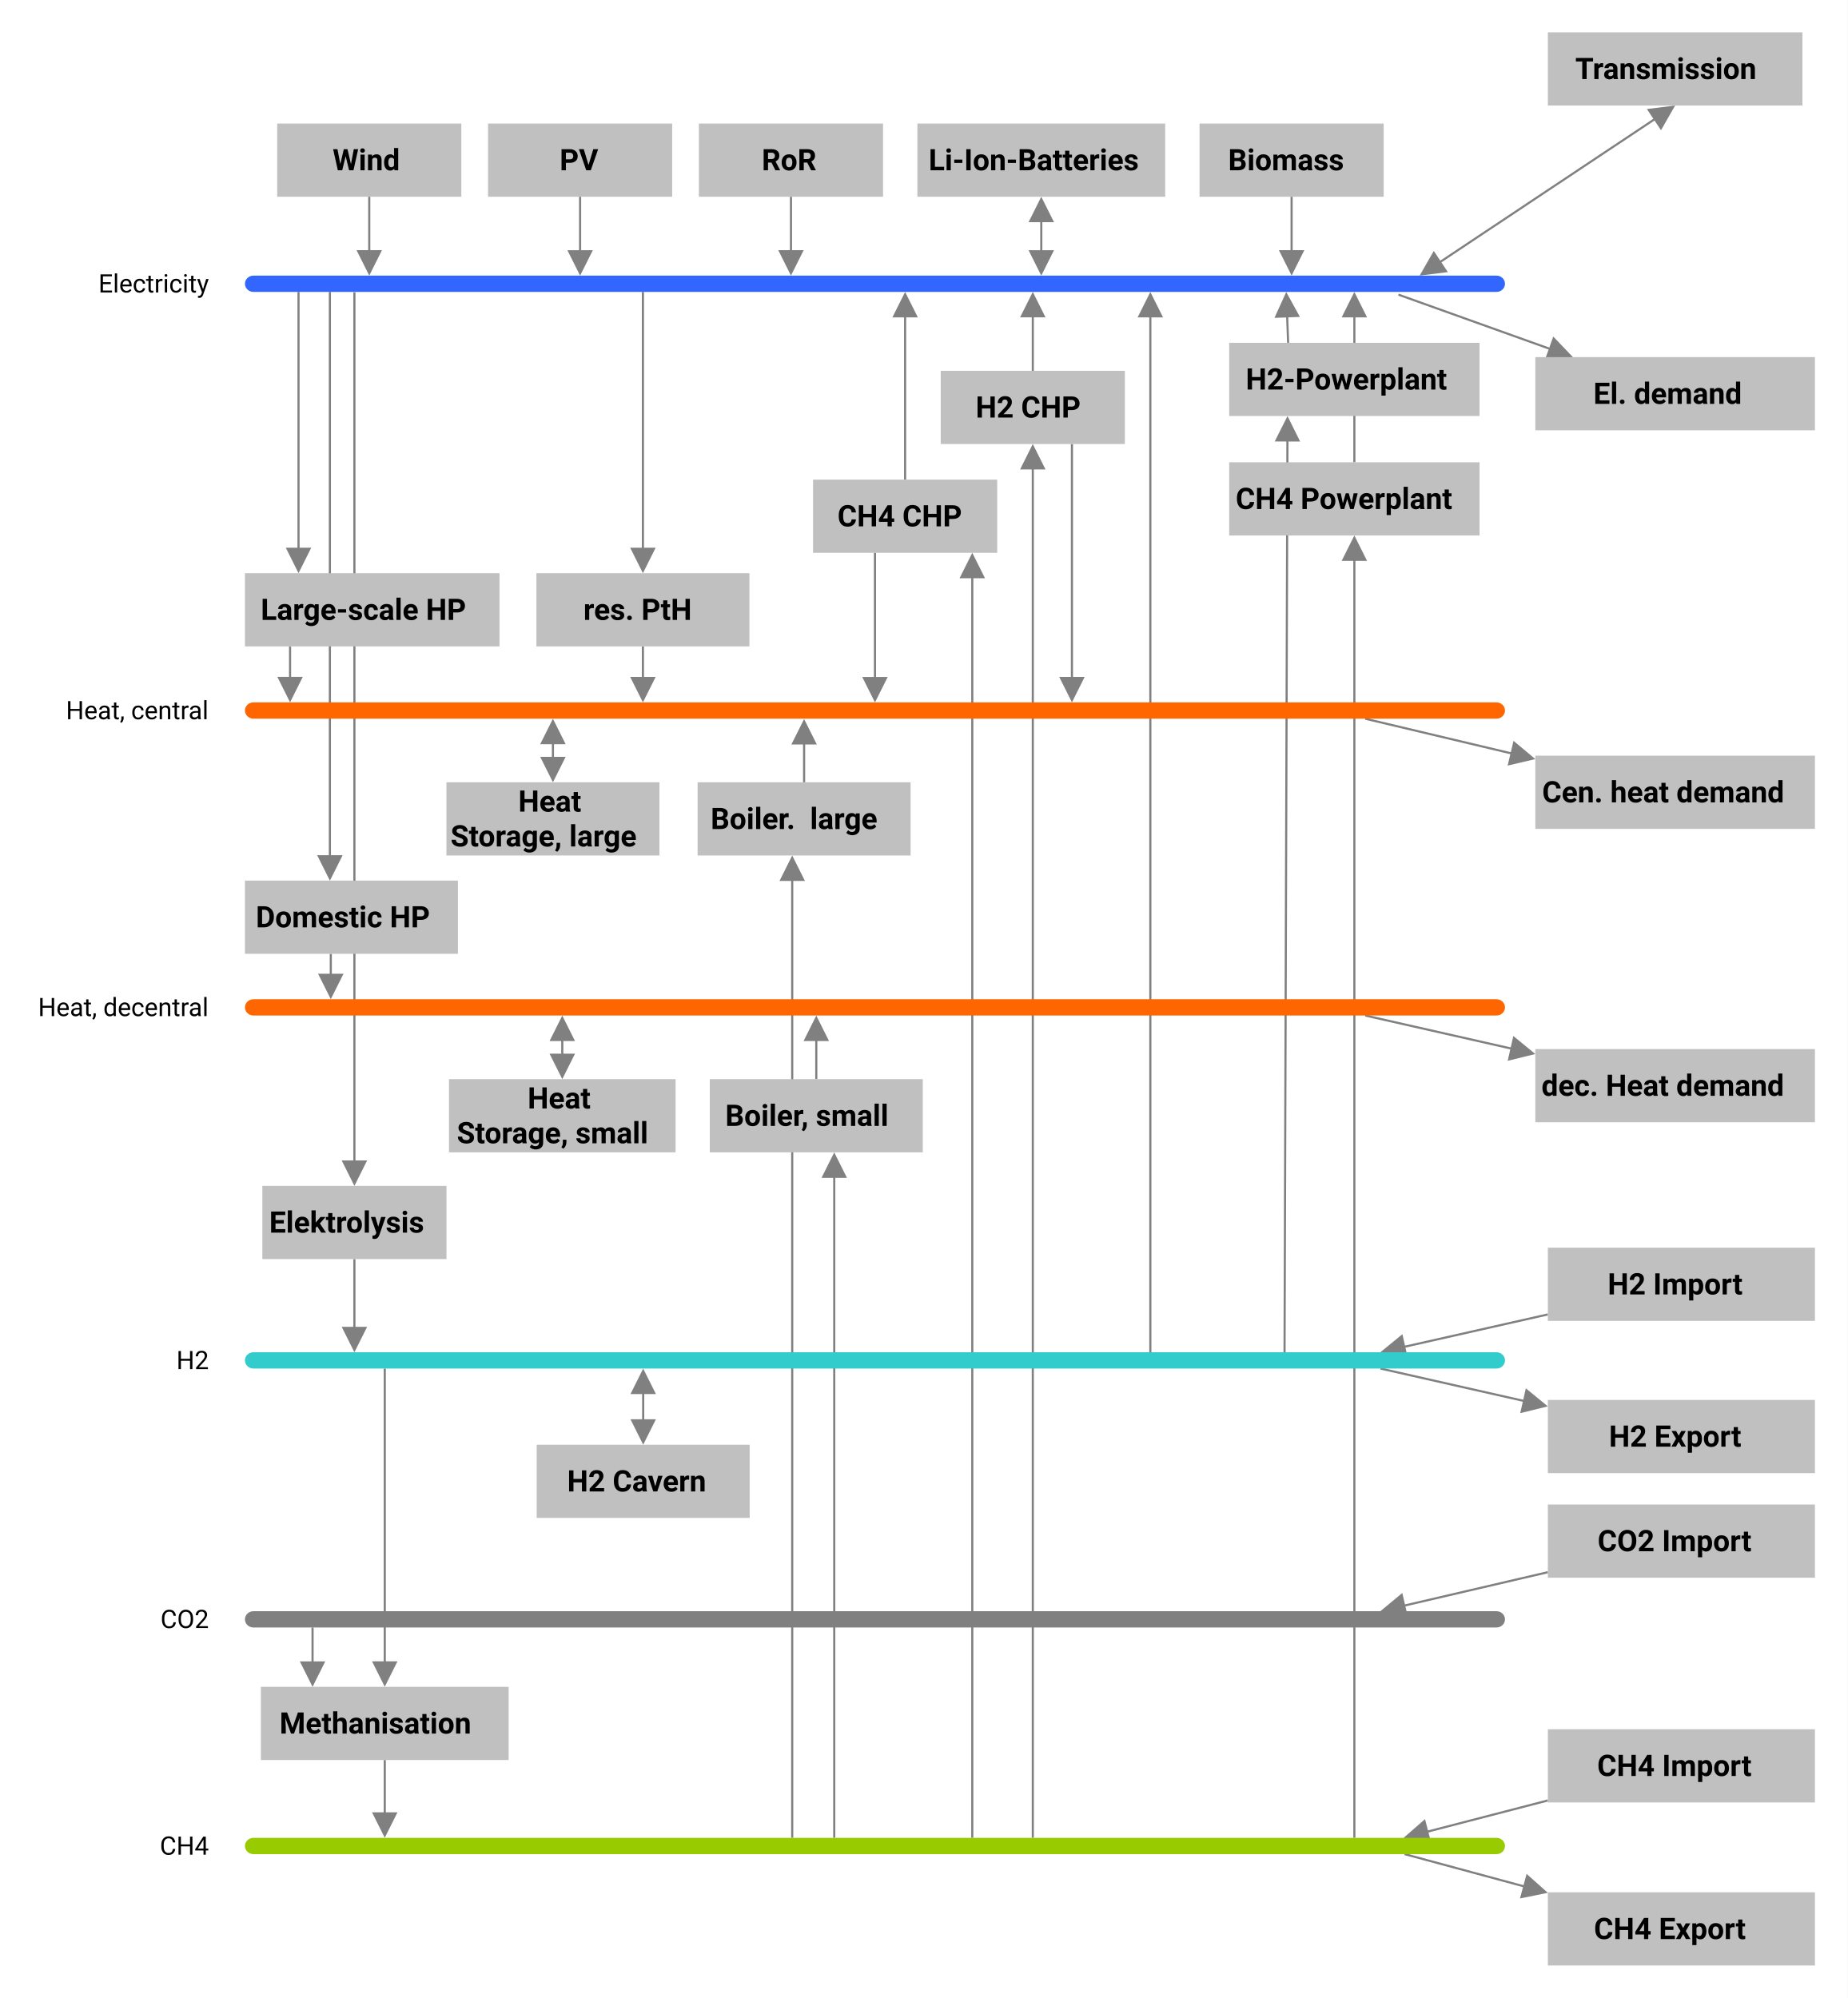
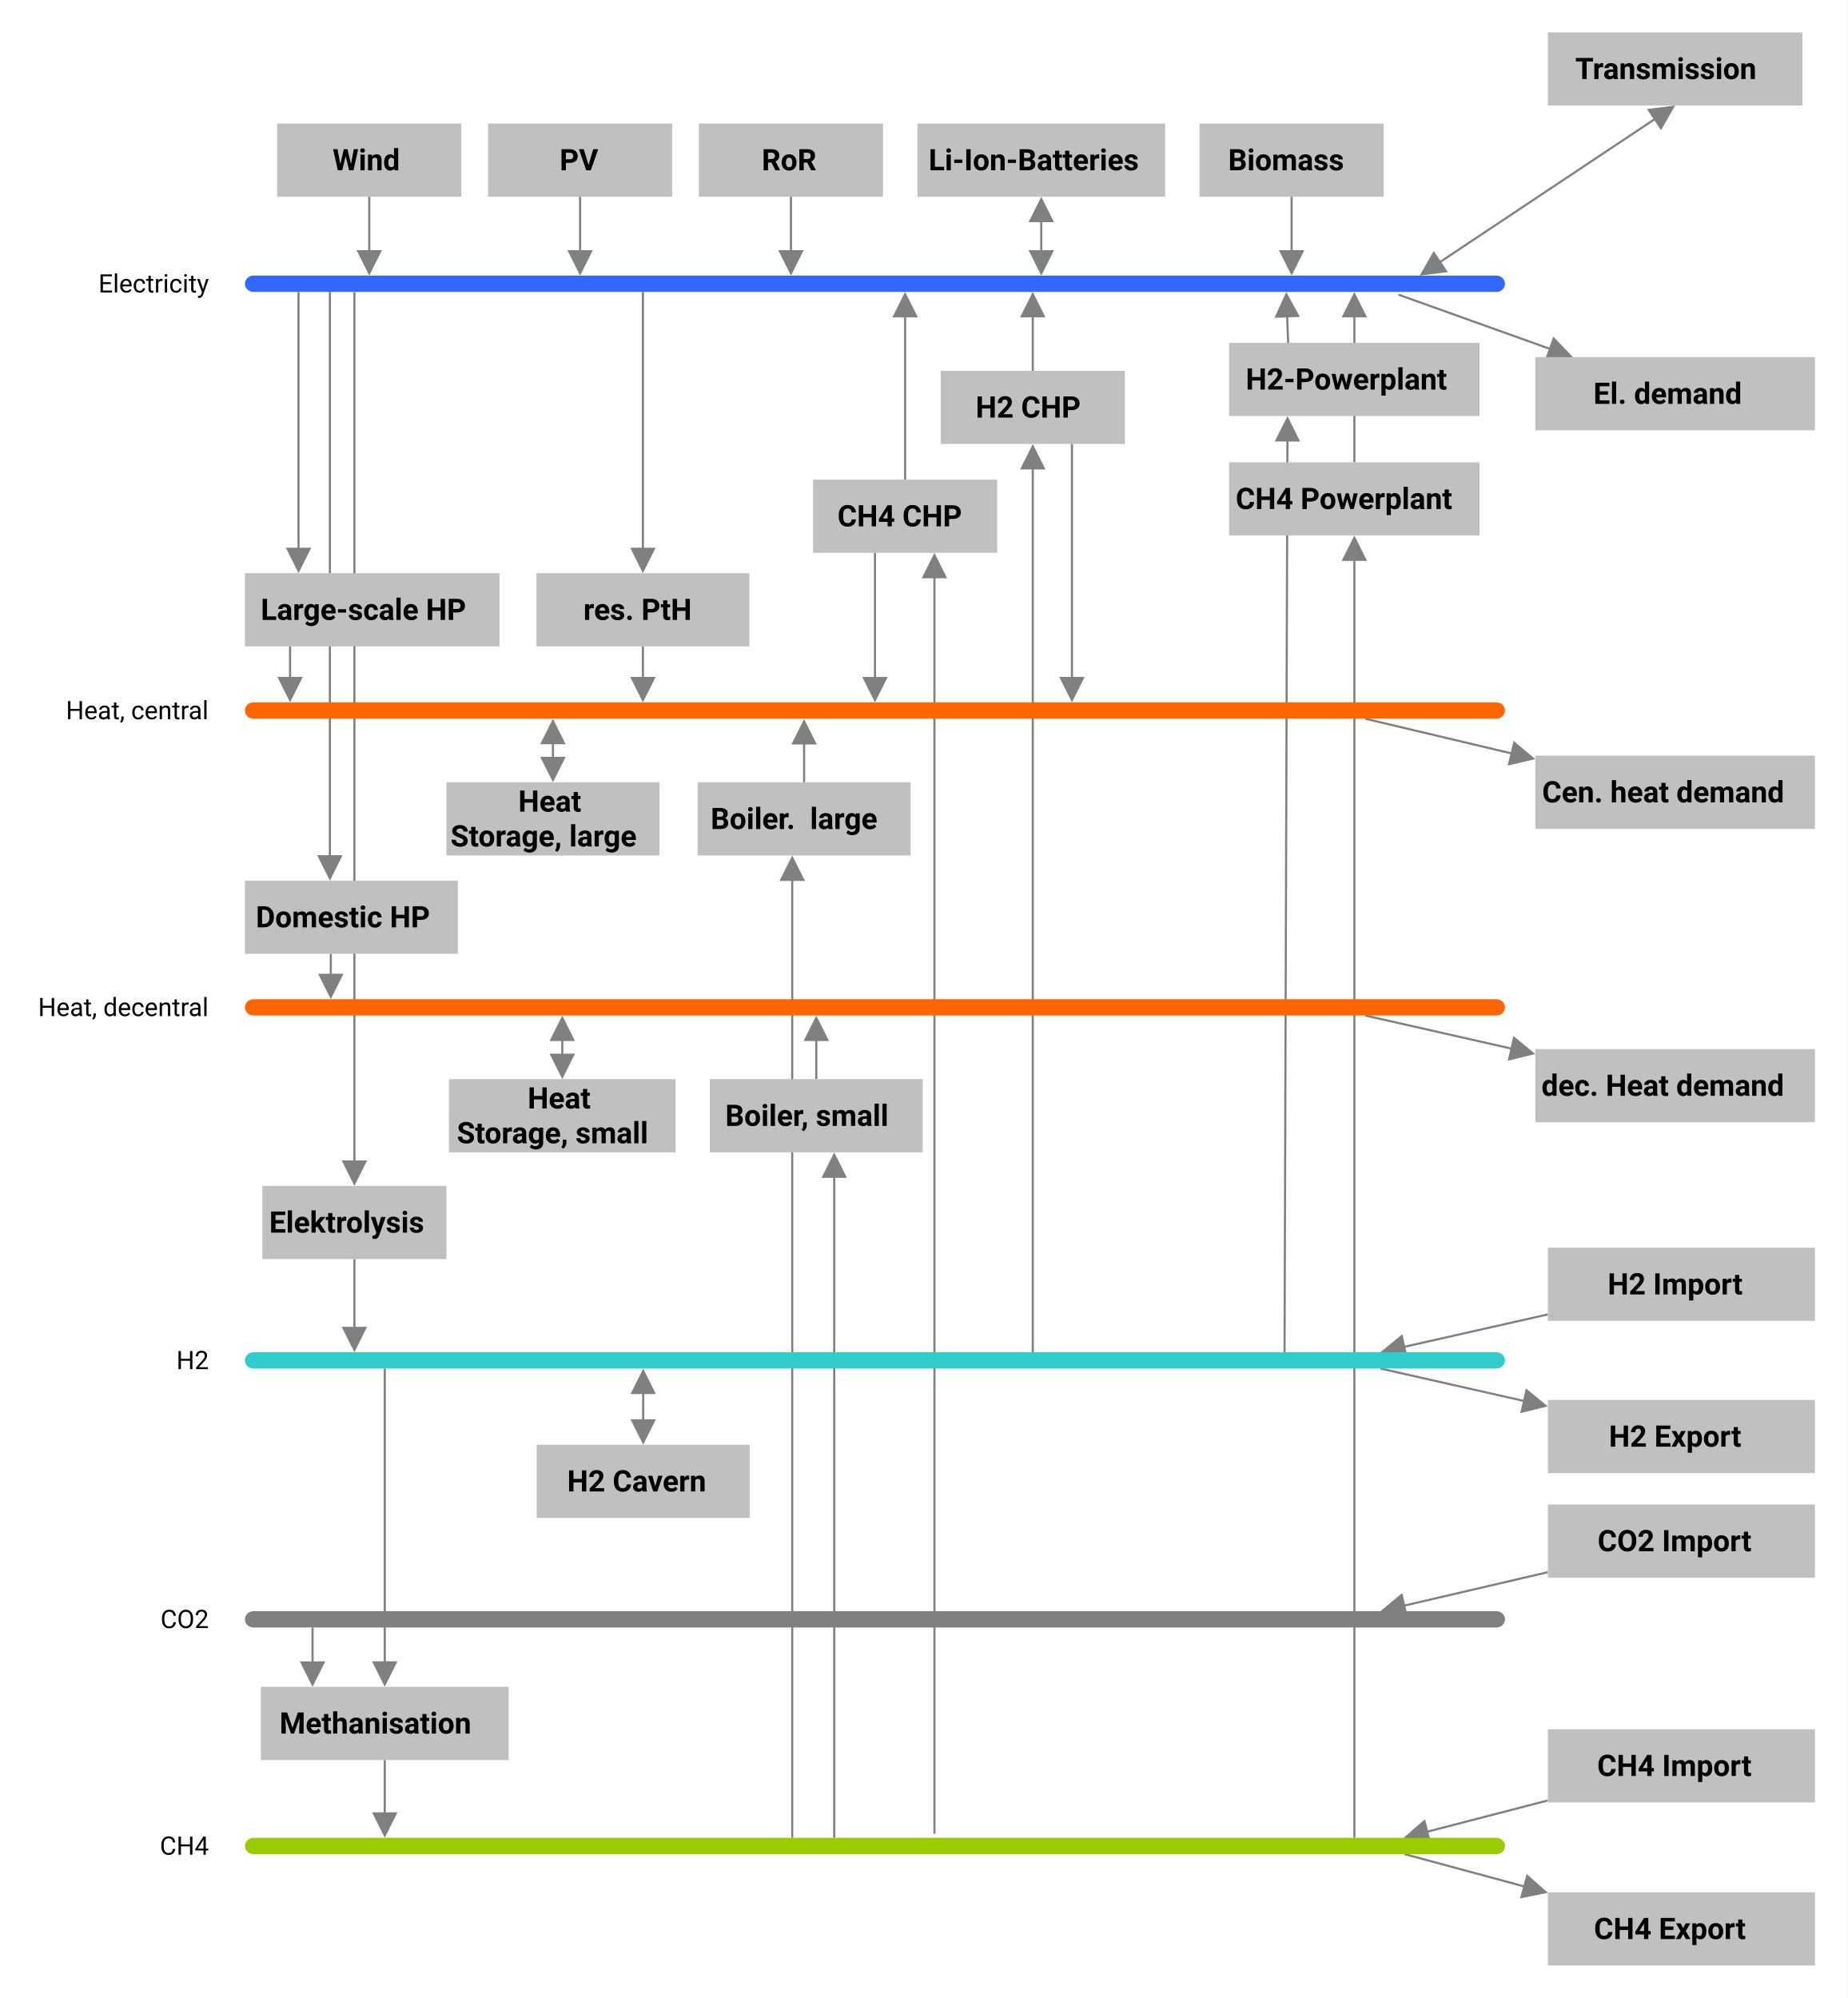
<svg xmlns="http://www.w3.org/2000/svg" fill-opacity="1" color-rendering="auto" color-interpolation="auto" text-rendering="auto" stroke="black" stroke-linecap="square" width="871" stroke-miterlimit="10" shape-rendering="auto" stroke-opacity="1" fill="black" stroke-dasharray="none" font-weight="normal" stroke-width="1" height="942" font-family="'Dialog'" font-style="normal" stroke-linejoin="miter" font-size="12px" stroke-dashoffset="0" image-rendering="auto">
  <defs id="genericDefs" />
  <g>
    <defs id="defs1">
      <clipPath clipPathUnits="userSpaceOnUse" id="clipPath1">
        <path d="M0 0 L871 0 L871 942 L0 942 L0 0 Z" />
      </clipPath>
      <clipPath clipPathUnits="userSpaceOnUse" id="clipPath2">
        <path d="M348 -145 L1219 -145 L1219 797 L348 797 L348 -145 Z" />
      </clipPath>
    </defs>
    <g fill="white" text-rendering="geometricPrecision" shape-rendering="geometricPrecision" transform="translate(-348,145)" stroke="white">
      <rect x="348" width="871" height="942" y="-145" clip-path="url(#clipPath2)" stroke="none" />
    </g>
    <g stroke-linecap="butt" transform="matrix(1,0,0,1,-348,145)" fill="gray" text-rendering="geometricPrecision" shape-rendering="geometricPrecision" stroke="gray" stroke-miterlimit="1.45">
      <path fill="none" d="M515.07 -7.191 L515.07 403.113" clip-path="url(#clipPath2)" />
      <path d="M515.07 414.113 L521.07 402.113 L509.07 402.113 Z" clip-path="url(#clipPath2)" stroke="none" />
      <path fill="none" d="M838.87 -41.247 L838.87 -26.044" clip-path="url(#clipPath2)" />
      <path d="M838.87 -52.247 L832.87 -40.247 L844.87 -40.247 Z" clip-path="url(#clipPath2)" stroke="none" />
      <path d="M838.87 -15.044 L844.87 -27.044 L832.87 -27.044 Z" clip-path="url(#clipPath2)" stroke="none" />
      <path fill="none" d="M522.067 -52.247 L522.067 -26.063" clip-path="url(#clipPath2)" />
      <path d="M522.067 -15.063 L528.067 -27.063 L516.067 -27.063 Z" clip-path="url(#clipPath2)" stroke="none" />
      <path fill="none" d="M621.467 -52.247 L621.467 -26.047" clip-path="url(#clipPath2)" />
      <path d="M621.467 -15.047 L627.467 -27.047 L615.467 -27.047 Z" clip-path="url(#clipPath2)" stroke="none" />
      <path fill="none" d="M834.867 29.828 L834.867 3.625" clip-path="url(#clipPath2)" />
      <path d="M834.867 -7.375 L828.867 4.625 L840.867 4.625 Z" clip-path="url(#clipPath2)" stroke="none" />
      <path fill="none" d="M1128.514 -89.15 L1026.386 -21.15" clip-path="url(#clipPath2)" />
      <path d="M1137.67 -95.247 L1124.357 -93.59 L1131.007 -83.602 Z" clip-path="url(#clipPath2)" stroke="none" />
      <path d="M1017.23 -15.054 L1030.543 -16.71 L1023.893 -26.698 Z" clip-path="url(#clipPath2)" stroke="none" />
      <path fill="none" d="M955.238 16.626 L954.753 3.646" clip-path="url(#clipPath2)" />
      <path d="M954.342 -7.347 L948.794 4.869 L960.786 4.421 Z" clip-path="url(#clipPath2)" stroke="none" />
      <path fill="none" d="M1079.132 19.661 L1007.264 -6.073" clip-path="url(#clipPath2)" />
      <path d="M1089.488 23.369 L1080.213 13.675 L1076.168 24.973 Z" clip-path="url(#clipPath2)" stroke="none" />
      <path fill="none" d="M986.456 72.945 L986.456 3.647" clip-path="url(#clipPath2)" />
      <path d="M986.456 -7.353 L980.456 4.647 L992.456 4.647 Z" clip-path="url(#clipPath2)" stroke="none" />
      <path fill="none" d="M720.867 -52.247 L720.867 -26.066" clip-path="url(#clipPath2)" />
      <path d="M720.867 -15.066 L726.867 -27.066 L714.867 -27.066 Z" clip-path="url(#clipPath2)" stroke="none" />
      <path fill="none" d="M956.874 -52.247 L956.874 -26.066" clip-path="url(#clipPath2)" />
      <path d="M956.874 -15.066 L962.874 -27.066 L950.874 -27.066 Z" clip-path="url(#clipPath2)" stroke="none" />
      <path fill="none" d="M774.68 81.134 L774.68 3.631" clip-path="url(#clipPath2)" />
      <path d="M774.68 -7.369 L768.68 4.631 L780.68 4.631 Z" clip-path="url(#clipPath2)" stroke="none" />
-       <path fill="none" d="M890.28 492.545 L890.28 3.646" clip-path="url(#clipPath2)" />
-       <path d="M890.28 -7.354 L884.28 4.646 L896.28 4.646 Z" clip-path="url(#clipPath2)" stroke="none" />
      <path fill="none" d="M529.377 684.802 L529.377 710.458" clip-path="url(#clipPath2)" />
      <path d="M529.377 721.458 L535.377 709.458 L523.377 709.458 Z" clip-path="url(#clipPath2)" stroke="none" />
      <path fill="none" d="M1067.051 744.54 L1010.151 729.162" clip-path="url(#clipPath2)" />
      <path d="M1077.67 747.41 L1067.651 738.487 L1064.521 750.072 Z" clip-path="url(#clipPath2)" stroke="none" />
      <path fill="none" d="M986.456 118.45 L986.456 721.469" clip-path="url(#clipPath2)" />
      <path d="M986.456 107.45 L980.456 119.45 L992.456 119.45 Z" clip-path="url(#clipPath2)" stroke="none" />
      <path fill="none" d="M1077.67 703.862 L1020.308 718.726" clip-path="url(#clipPath2)" />
      <path d="M1009.66 721.486 L1022.782 724.284 L1019.771 712.668 Z" clip-path="url(#clipPath2)" stroke="none" />
      <path fill="none" d="M515.07 448.618 L515.07 481.553" clip-path="url(#clipPath2)" />
      <path d="M515.07 492.553 L521.07 480.553 L509.07 480.553 Z" clip-path="url(#clipPath2)" stroke="none" />
      <path fill="none" d="M954.909 62.161 L953.542 492.542" clip-path="url(#clipPath2)" />
      <path d="M954.944 51.161 L948.906 63.142 L960.906 63.18 Z" clip-path="url(#clipPath2)" stroke="none" />
      <path fill="none" d="M1066.941 515.633 L998.766 500.226" clip-path="url(#clipPath2)" />
      <path d="M1077.67 518.057 L1067.288 509.56 L1064.643 521.264 Z" clip-path="url(#clipPath2)" stroke="none" />
      <path fill="none" d="M1077.67 474.713 L1009.458 490.108" clip-path="url(#clipPath2)" />
      <path d="M998.728 492.53 L1011.754 495.741 L1009.112 484.035 Z" clip-path="url(#clipPath2)" stroke="none" />
      <path fill="none" d="M651.074 159.75 L651.074 175.154" clip-path="url(#clipPath2)" />
      <path d="M651.074 186.154 L657.074 174.154 L645.074 174.154 Z" clip-path="url(#clipPath2)" stroke="none" />
      <path fill="none" d="M608.654 212.83 L608.654 204.867" clip-path="url(#clipPath2)" />
      <path d="M608.654 223.83 L614.654 211.83 L602.654 211.83 Z" clip-path="url(#clipPath2)" stroke="none" />
      <path d="M608.654 193.867 L602.654 205.867 L614.654 205.867 Z" clip-path="url(#clipPath2)" stroke="none" />
      <path fill="none" d="M727.061 223.83 L727.061 205" clip-path="url(#clipPath2)" />
      <path d="M727.061 194 L721.061 206 L733.061 206 Z" clip-path="url(#clipPath2)" stroke="none" />
      <path fill="none" d="M1061.065 210.345 L991.564 193.849" clip-path="url(#clipPath2)" />
      <path d="M1071.767 212.886 L1061.477 204.277 L1058.706 215.952 Z" clip-path="url(#clipPath2)" stroke="none" />
      <path fill="none" d="M484.74 159.741 L484.74 175.131" clip-path="url(#clipPath2)" />
      <path d="M484.74 186.131 L490.74 174.131 L478.74 174.131 Z" clip-path="url(#clipPath2)" stroke="none" />
      <path fill="none" d="M760.467 115.616 L760.467 175.179" clip-path="url(#clipPath2)" />
      <path d="M760.467 186.179 L766.467 174.179 L754.467 174.179 Z" clip-path="url(#clipPath2)" stroke="none" />
      <path fill="none" d="M853.322 64.338 L853.322 175.144" clip-path="url(#clipPath2)" />
      <path d="M853.322 186.144 L859.322 174.144 L847.322 174.144 Z" clip-path="url(#clipPath2)" stroke="none" />
-       <path fill="none" d="M834.867 721.465 L834.867 75.334" clip-path="url(#clipPath2)" />
+       <path fill="none" d="M834.867 492.56 L834.867 75.334" clip-path="url(#clipPath2)" />
      <path d="M834.867 64.334 L828.867 76.334 L840.867 76.334 Z" clip-path="url(#clipPath2)" stroke="none" />
      <path fill="none" d="M651.074 -7.357 L651.074 114.244" clip-path="url(#clipPath2)" />
      <path d="M651.074 125.244 L657.074 113.244 L645.074 113.244 Z" clip-path="url(#clipPath2)" stroke="none" />
      <path fill="none" d="M721.461 721.473 L721.461 269.339" clip-path="url(#clipPath2)" />
      <path d="M721.461 258.339 L715.461 270.339 L727.461 270.339 Z" clip-path="url(#clipPath2)" stroke="none" />
      <path fill="none" d="M529.377 500.254 L529.377 639.259" clip-path="url(#clipPath2)" />
      <path d="M529.377 650.259 L535.377 638.259 L523.377 638.259 Z" clip-path="url(#clipPath2)" stroke="none" />
      <path fill="none" d="M495.338 622.338 L495.338 639.297" clip-path="url(#clipPath2)" />
      <path d="M495.338 650.297 L501.338 638.297 L489.338 638.297 Z" clip-path="url(#clipPath2)" stroke="none" />
      <path fill="none" d="M1077.67 596.241 L1009.442 612.123" clip-path="url(#clipPath2)" />
      <path d="M998.728 614.617 L1011.776 617.74 L1009.055 606.053 Z" clip-path="url(#clipPath2)" stroke="none" />
      <path fill="none" d="M1061.039 349.51 L991.603 333.79" clip-path="url(#clipPath2)" />
      <path d="M1071.767 351.939 L1061.388 343.438 L1058.738 355.142 Z" clip-path="url(#clipPath2)" stroke="none" />
      <path fill="none" d="M613.064 352.785 L613.064 344.82" clip-path="url(#clipPath2)" />
      <path d="M613.064 363.785 L619.064 351.785 L607.064 351.785 Z" clip-path="url(#clipPath2)" stroke="none" />
      <path d="M613.064 333.82 L607.064 345.82 L619.064 345.82 Z" clip-path="url(#clipPath2)" stroke="none" />
      <path fill="none" d="M732.806 363.785 L732.806 344.81" clip-path="url(#clipPath2)" />
      <path d="M732.806 333.81 L726.806 345.81 L738.806 345.81 Z" clip-path="url(#clipPath2)" stroke="none" />
      <path fill="none" d="M503.94 304.692 L503.94 315.089" clip-path="url(#clipPath2)" />
      <path d="M503.94 326.089 L509.94 314.089 L497.94 314.089 Z" clip-path="url(#clipPath2)" stroke="none" />
      <path fill="none" d="M503.516 -7.379 L503.516 259.211" clip-path="url(#clipPath2)" />
      <path d="M503.516 270.211 L509.516 258.211 L497.516 258.211 Z" clip-path="url(#clipPath2)" stroke="none" />
      <path fill="none" d="M741.267 721.481 L741.267 409.327" clip-path="url(#clipPath2)" />
      <path d="M741.267 398.327 L735.267 410.327 L747.267 410.327 Z" clip-path="url(#clipPath2)" stroke="none" />
      <path fill="none" d="M488.725 -7.353 L488.725 114.236" clip-path="url(#clipPath2)" />
      <path d="M488.725 125.236 L494.725 113.236 L482.725 113.236 Z" clip-path="url(#clipPath2)" stroke="none" />
      <path fill="none" d="M651.206 511.255 L651.206 525.149" clip-path="url(#clipPath2)" />
      <path d="M651.206 500.255 L645.206 512.255 L657.206 512.255 Z" clip-path="url(#clipPath2)" stroke="none" />
      <path d="M651.206 536.149 L657.206 524.149 L645.206 524.149 Z" clip-path="url(#clipPath2)" stroke="none" />
-       <path fill="none" d="M806.34 721.481 L806.34 126.623" clip-path="url(#clipPath2)" />
-       <path d="M806.34 115.623 L800.34 127.623 L812.34 127.623 Z" clip-path="url(#clipPath2)" stroke="none" />
+       <path fill="none" d="M788.5 719.5 L788.5 126.647" clip-path="url(#clipPath2)" />
+       <path d="M788.5 115.647 L782.5 127.647 L794.5 127.647 Z" clip-path="url(#clipPath2)" stroke="none" />
    </g>
    <g fill="silver" text-rendering="geometricPrecision" shape-rendering="geometricPrecision" transform="matrix(1,0,0,1,-348,145)" stroke="silver">
      <rect x="471.667" width="86.806" height="34.506" y="414.113" clip-path="url(#clipPath2)" stroke="none" />
    </g>
    <g font-size="14px" stroke-linecap="butt" transform="matrix(1,0,0,1,-348,145)" text-rendering="geometricPrecision" font-family="'Roboto'" shape-rendering="geometricPrecision" font-weight="bold" stroke-miterlimit="1.45">
      <text x="474.926" xml:space="preserve" y="436.151" clip-path="url(#clipPath2)" stroke="none">Elektrolysis</text>
    </g>
    <g fill="rgb(51,102,255)" text-rendering="geometricPrecision" shape-rendering="geometricPrecision" transform="matrix(1,0,0,1,-348,145)" stroke="rgb(51,102,255)">
      <rect x="463.467" y="-15.047" clip-path="url(#clipPath2)" width="594" rx="4" ry="4" height="7.675" stroke="none" />
    </g>
    <g text-rendering="geometricPrecision" stroke-miterlimit="1.45" shape-rendering="geometricPrecision" font-family="'Roboto'" transform="matrix(1,0,0,1,-348,145)" stroke-linecap="butt">
      <text x="394.399" xml:space="preserve" y="-7.108" clip-path="url(#clipPath2)" stroke="none">Electricity</text>
    </g>
    <g fill="rgb(153,204,0)" text-rendering="geometricPrecision" shape-rendering="geometricPrecision" transform="matrix(1,0,0,1,-348,145)" stroke="rgb(153,204,0)">
      <rect x="463.467" y="721.496" clip-path="url(#clipPath2)" width="594" rx="4" ry="4" height="7.675" stroke="none" />
    </g>
    <g text-rendering="geometricPrecision" stroke-miterlimit="1.45" shape-rendering="geometricPrecision" font-family="'Roboto'" transform="matrix(1,0,0,1,-348,145)" stroke-linecap="butt">
      <text x="423.35" xml:space="preserve" y="729.435" clip-path="url(#clipPath2)" stroke="none">CH4</text>
    </g>
    <g fill="rgb(51,204,204)" text-rendering="geometricPrecision" shape-rendering="geometricPrecision" transform="matrix(1,0,0,1,-348,145)" stroke="rgb(51,204,204)">
      <rect x="463.467" y="492.556" clip-path="url(#clipPath2)" width="594" rx="4" ry="4" height="7.675" stroke="none" />
    </g>
    <g text-rendering="geometricPrecision" stroke-miterlimit="1.45" shape-rendering="geometricPrecision" font-family="'Roboto'" transform="matrix(1,0,0,1,-348,145)" stroke-linecap="butt">
      <text x="431.16" xml:space="preserve" y="500.495" clip-path="url(#clipPath2)" stroke="none">H2</text>
    </g>
    <g fill="rgb(255,102,0)" text-rendering="geometricPrecision" shape-rendering="geometricPrecision" transform="matrix(1,0,0,1,-348,145)" stroke="rgb(255,102,0)">
      <rect x="463.467" y="186.155" clip-path="url(#clipPath2)" width="594" rx="4" ry="4" height="7.675" stroke="none" />
    </g>
    <g text-rendering="geometricPrecision" stroke-miterlimit="1.45" shape-rendering="geometricPrecision" font-family="'Roboto'" transform="matrix(1,0,0,1,-348,145)" stroke-linecap="butt">
      <text x="379.088" xml:space="preserve" y="194.094" clip-path="url(#clipPath2)" stroke="none">Heat, central</text>
    </g>
    <g fill="silver" text-rendering="geometricPrecision" shape-rendering="geometricPrecision" transform="matrix(1,0,0,1,-348,145)" stroke="silver">
      <rect x="791.464" width="86.806" height="34.506" y="29.828" clip-path="url(#clipPath2)" stroke="none" />
    </g>
    <g font-size="14px" stroke-linecap="butt" transform="matrix(1,0,0,1,-348,145)" text-rendering="geometricPrecision" font-family="'Roboto'" shape-rendering="geometricPrecision" font-weight="bold" stroke-miterlimit="1.45">
      <text x="807.934" xml:space="preserve" y="51.866" clip-path="url(#clipPath2)" stroke="none">H2 CHP</text>
    </g>
    <g fill="silver" text-rendering="geometricPrecision" shape-rendering="geometricPrecision" transform="matrix(1,0,0,1,-348,145)" stroke="silver">
      <rect x="600.87" width="100.406" height="34.506" y="125.244" clip-path="url(#clipPath2)" stroke="none" />
    </g>
    <g font-size="14px" stroke-linecap="butt" transform="matrix(1,0,0,1,-348,145)" text-rendering="geometricPrecision" font-family="'Roboto'" shape-rendering="geometricPrecision" font-weight="bold" stroke-miterlimit="1.45">
      <text x="623.029" xml:space="preserve" y="147.282" clip-path="url(#clipPath2)" stroke="none">res. PtH</text>
    </g>
    <g fill="silver" text-rendering="geometricPrecision" shape-rendering="geometricPrecision" transform="matrix(1,0,0,1,-348,145)" stroke="silver">
      <rect x="780.467" width="116.806" height="34.506" y="-86.752" clip-path="url(#clipPath2)" stroke="none" />
    </g>
    <g font-size="14px" stroke-linecap="butt" transform="matrix(1,0,0,1,-348,145)" text-rendering="geometricPrecision" font-family="'Roboto'" shape-rendering="geometricPrecision" font-weight="bold" stroke-miterlimit="1.45">
      <text x="785.772" xml:space="preserve" y="-64.714" clip-path="url(#clipPath2)" stroke="none">Li-Ion-Batteries</text>
    </g>
    <g fill="silver" text-rendering="geometricPrecision" shape-rendering="geometricPrecision" transform="matrix(1,0,0,1,-348,145)" stroke="silver">
      <rect x="558.451" width="100.406" height="34.506" y="223.83" clip-path="url(#clipPath2)" stroke="none" />
    </g>
    <g font-size="14px" stroke-linecap="butt" transform="matrix(1,0,0,1,-348,145)" text-rendering="geometricPrecision" font-family="'Roboto'" shape-rendering="geometricPrecision" font-weight="bold" stroke-miterlimit="1.45">
      <text x="592.317" xml:space="preserve" y="237.665" clip-path="url(#clipPath2)" stroke="none">Heat</text>
      <text x="560.386" xml:space="preserve" y="254.071" clip-path="url(#clipPath2)" stroke="none">Storage, large</text>
    </g>
    <g fill="silver" text-rendering="geometricPrecision" shape-rendering="geometricPrecision" transform="matrix(1,0,0,1,-348,145)" stroke="silver">
      <rect x="676.858" width="100.406" height="34.506" y="223.83" clip-path="url(#clipPath2)" stroke="none" />
    </g>
    <g font-size="14px" stroke-linecap="butt" transform="matrix(1,0,0,1,-348,145)" text-rendering="geometricPrecision" font-family="'Roboto'" shape-rendering="geometricPrecision" font-weight="bold" stroke-miterlimit="1.45">
      <text x="683.01" xml:space="preserve" y="245.868" clip-path="url(#clipPath2)" stroke="none">Boiler.  large</text>
    </g>
    <g fill="silver" text-rendering="geometricPrecision" shape-rendering="geometricPrecision" transform="matrix(1,0,0,1,-348,145)" stroke="silver">
      <rect x="478.664" width="86.806" height="34.506" y="-86.752" clip-path="url(#clipPath2)" stroke="none" />
    </g>
    <g font-size="14px" stroke-linecap="butt" transform="matrix(1,0,0,1,-348,145)" text-rendering="geometricPrecision" font-family="'Roboto'" shape-rendering="geometricPrecision" font-weight="bold" stroke-miterlimit="1.45">
      <text x="504.803" xml:space="preserve" y="-64.714" clip-path="url(#clipPath2)" stroke="none">Wind</text>
    </g>
    <g fill="silver" text-rendering="geometricPrecision" shape-rendering="geometricPrecision" transform="matrix(1,0,0,1,-348,145)" stroke="silver">
      <rect x="578.064" width="86.806" height="34.506" y="-86.752" clip-path="url(#clipPath2)" stroke="none" />
    </g>
    <g font-size="14px" stroke-linecap="butt" transform="matrix(1,0,0,1,-348,145)" text-rendering="geometricPrecision" font-family="'Roboto'" shape-rendering="geometricPrecision" font-weight="bold" stroke-miterlimit="1.45">
      <text x="611.825" xml:space="preserve" y="-64.714" clip-path="url(#clipPath2)" stroke="none">PV</text>
    </g>
    <g fill="silver" text-rendering="geometricPrecision" shape-rendering="geometricPrecision" transform="matrix(1,0,0,1,-348,145)" stroke="silver">
      <rect x="470.974" width="116.806" height="34.506" y="650.296" clip-path="url(#clipPath2)" stroke="none" />
    </g>
    <g font-size="14px" stroke-linecap="butt" transform="matrix(1,0,0,1,-348,145)" text-rendering="geometricPrecision" font-family="'Roboto'" shape-rendering="geometricPrecision" font-weight="bold" stroke-miterlimit="1.45">
      <text x="479.769" xml:space="preserve" y="672.334" clip-path="url(#clipPath2)" stroke="none">Methanisation</text>
    </g>
    <g fill="gray" text-rendering="geometricPrecision" shape-rendering="geometricPrecision" transform="matrix(1,0,0,1,-348,145)" stroke="gray">
      <rect x="463.467" y="614.64" clip-path="url(#clipPath2)" width="594" rx="4" ry="4" height="7.675" stroke="none" />
    </g>
    <g text-rendering="geometricPrecision" stroke-miterlimit="1.45" shape-rendering="geometricPrecision" font-family="'Roboto'" transform="matrix(1,0,0,1,-348,145)" stroke-linecap="butt">
      <text x="423.654" xml:space="preserve" y="622.579" clip-path="url(#clipPath2)" stroke="none">CO2</text>
    </g>
    <g fill="silver" text-rendering="geometricPrecision" shape-rendering="geometricPrecision" transform="matrix(1,0,0,1,-348,145)" stroke="silver">
      <rect x="1077.67" width="120" height="34.506" y="-129.752" clip-path="url(#clipPath2)" stroke="none" />
    </g>
    <g font-size="14px" stroke-linecap="butt" transform="matrix(1,0,0,1,-348,145)" text-rendering="geometricPrecision" font-family="'Roboto'" shape-rendering="geometricPrecision" font-weight="bold" stroke-miterlimit="1.45">
      <text x="1090.605" xml:space="preserve" y="-107.714" clip-path="url(#clipPath2)" stroke="none">Transmission</text>
    </g>
    <g fill="silver" text-rendering="geometricPrecision" shape-rendering="geometricPrecision" transform="matrix(1,0,0,1,-348,145)" stroke="silver">
      <rect x="927.445" width="118.022" height="34.506" y="16.628" clip-path="url(#clipPath2)" stroke="none" />
    </g>
    <g font-size="14px" stroke-linecap="butt" transform="matrix(1,0,0,1,-348,145)" text-rendering="geometricPrecision" font-family="'Roboto'" shape-rendering="geometricPrecision" font-weight="bold" stroke-miterlimit="1.45">
      <text x="935.255" xml:space="preserve" y="38.666" clip-path="url(#clipPath2)" stroke="none">H2-Powerplant</text>
    </g>
    <g fill="silver" text-rendering="geometricPrecision" shape-rendering="geometricPrecision" transform="matrix(1,0,0,1,-348,145)" stroke="silver">
      <rect x="1077.67" width="125.903" height="34.506" y="747.171" clip-path="url(#clipPath2)" stroke="none" />
    </g>
    <g font-size="14px" stroke-linecap="butt" transform="matrix(1,0,0,1,-348,145)" text-rendering="geometricPrecision" font-family="'Roboto'" shape-rendering="geometricPrecision" font-weight="bold" stroke-miterlimit="1.45">
      <text x="1099.408" xml:space="preserve" y="769.209" clip-path="url(#clipPath2)" stroke="none">CH4 Export </text>
    </g>
    <g fill="silver" text-rendering="geometricPrecision" shape-rendering="geometricPrecision" transform="matrix(1,0,0,1,-348,145)" stroke="silver">
      <rect x="1071.767" width="131.806" height="34.506" y="211.276" clip-path="url(#clipPath2)" stroke="none" />
    </g>
    <g font-size="14px" stroke-linecap="butt" transform="matrix(1,0,0,1,-348,145)" text-rendering="geometricPrecision" font-family="'Roboto'" shape-rendering="geometricPrecision" font-weight="bold" stroke-miterlimit="1.45">
      <text x="1074.988" xml:space="preserve" y="233.314" clip-path="url(#clipPath2)" stroke="none">Cen. heat demand</text>
    </g>
    <g fill="silver" text-rendering="geometricPrecision" shape-rendering="geometricPrecision" transform="matrix(1,0,0,1,-348,145)" stroke="silver">
      <rect x="1071.767" width="131.806" height="34.506" y="23.369" clip-path="url(#clipPath2)" stroke="none" />
    </g>
    <g font-size="14px" stroke-linecap="butt" transform="matrix(1,0,0,1,-348,145)" text-rendering="geometricPrecision" font-family="'Roboto'" shape-rendering="geometricPrecision" font-weight="bold" stroke-miterlimit="1.45">
      <text x="1099.147" xml:space="preserve" y="45.407" clip-path="url(#clipPath2)" stroke="none">El. demand</text>
    </g>
    <g fill="silver" text-rendering="geometricPrecision" shape-rendering="geometricPrecision" transform="matrix(1,0,0,1,-348,145)" stroke="silver">
      <rect x="927.445" width="118.022" height="34.506" y="72.945" clip-path="url(#clipPath2)" stroke="none" />
    </g>
    <g font-size="14px" stroke-linecap="butt" transform="matrix(1,0,0,1,-348,145)" text-rendering="geometricPrecision" font-family="'Roboto'" shape-rendering="geometricPrecision" font-weight="bold" stroke-miterlimit="1.45">
      <text x="930.511" xml:space="preserve" y="94.983" clip-path="url(#clipPath2)" stroke="none">CH4 Powerplant</text>
    </g>
    <g fill="silver" text-rendering="geometricPrecision" shape-rendering="geometricPrecision" transform="matrix(1,0,0,1,-348,145)" stroke="silver">
      <rect x="677.464" width="86.806" height="34.506" y="-86.752" clip-path="url(#clipPath2)" stroke="none" />
    </g>
    <g font-size="14px" stroke-linecap="butt" transform="matrix(1,0,0,1,-348,145)" text-rendering="geometricPrecision" font-family="'Roboto'" shape-rendering="geometricPrecision" font-weight="bold" stroke-miterlimit="1.45">
      <text x="707.096" xml:space="preserve" y="-64.714" clip-path="url(#clipPath2)" stroke="none">RoR</text>
    </g>
    <g fill="silver" text-rendering="geometricPrecision" shape-rendering="geometricPrecision" transform="matrix(1,0,0,1,-348,145)" stroke="silver">
      <rect x="913.47" width="86.806" height="34.506" y="-86.752" clip-path="url(#clipPath2)" stroke="none" />
    </g>
    <g font-size="14px" stroke-linecap="butt" transform="matrix(1,0,0,1,-348,145)" text-rendering="geometricPrecision" font-family="'Roboto'" shape-rendering="geometricPrecision" font-weight="bold" stroke-miterlimit="1.45">
      <text x="926.96" xml:space="preserve" y="-64.714" clip-path="url(#clipPath2)" stroke="none">Biomass</text>
    </g>
    <g fill="silver" text-rendering="geometricPrecision" shape-rendering="geometricPrecision" transform="matrix(1,0,0,1,-348,145)" stroke="silver">
      <rect x="1077.67" width="125.903" height="34.506" y="515.03" clip-path="url(#clipPath2)" stroke="none" />
    </g>
    <g font-size="14px" stroke-linecap="butt" transform="matrix(1,0,0,1,-348,145)" text-rendering="geometricPrecision" font-family="'Roboto'" shape-rendering="geometricPrecision" font-weight="bold" stroke-miterlimit="1.45">
      <text x="1106.47" xml:space="preserve" y="537.068" clip-path="url(#clipPath2)" stroke="none">H2 Export</text>
    </g>
    <g fill="silver" text-rendering="geometricPrecision" shape-rendering="geometricPrecision" transform="matrix(1,0,0,1,-348,145)" stroke="silver">
      <rect x="1077.67" width="125.903" height="34.506" y="564.335" clip-path="url(#clipPath2)" stroke="none" />
    </g>
    <g font-size="14px" stroke-linecap="butt" transform="matrix(1,0,0,1,-348,145)" text-rendering="geometricPrecision" font-family="'Roboto'" shape-rendering="geometricPrecision" font-weight="bold" stroke-miterlimit="1.45">
      <text x="1101.114" xml:space="preserve" y="586.373" clip-path="url(#clipPath2)" stroke="none">CO2 Import</text>
    </g>
    <g fill="silver" text-rendering="geometricPrecision" shape-rendering="geometricPrecision" transform="matrix(1,0,0,1,-348,145)" stroke="silver">
      <rect x="1077.67" width="125.903" height="34.506" y="670.296" clip-path="url(#clipPath2)" stroke="none" />
    </g>
    <g font-size="14px" stroke-linecap="butt" transform="matrix(1,0,0,1,-348,145)" text-rendering="geometricPrecision" font-family="'Roboto'" shape-rendering="geometricPrecision" font-weight="bold" stroke-miterlimit="1.45">
      <text x="1100.936" xml:space="preserve" y="692.334" clip-path="url(#clipPath2)" stroke="none">CH4 Import</text>
    </g>
    <g fill="silver" text-rendering="geometricPrecision" shape-rendering="geometricPrecision" transform="matrix(1,0,0,1,-348,145)" stroke="silver">
      <rect x="1077.67" width="125.903" height="34.506" y="443.252" clip-path="url(#clipPath2)" stroke="none" />
    </g>
    <g font-size="14px" stroke-linecap="butt" transform="matrix(1,0,0,1,-348,145)" text-rendering="geometricPrecision" font-family="'Roboto'" shape-rendering="geometricPrecision" font-weight="bold" stroke-miterlimit="1.45">
      <text x="1105.878" xml:space="preserve" y="465.29" clip-path="url(#clipPath2)" stroke="none">H2 Import</text>
    </g>
    <g fill="rgb(255,102,0)" text-rendering="geometricPrecision" shape-rendering="geometricPrecision" transform="matrix(1,0,0,1,-348,145)" stroke="rgb(255,102,0)">
      <rect x="463.467" y="326.11" clip-path="url(#clipPath2)" width="594" rx="4" ry="4" height="7.675" stroke="none" />
    </g>
    <g text-rendering="geometricPrecision" stroke-miterlimit="1.45" shape-rendering="geometricPrecision" font-family="'Roboto'" transform="matrix(1,0,0,1,-348,145)" stroke-linecap="butt">
      <text x="365.963" xml:space="preserve" y="334.049" clip-path="url(#clipPath2)" stroke="none">Heat, decentral</text>
    </g>
    <g fill="silver" text-rendering="geometricPrecision" shape-rendering="geometricPrecision" transform="matrix(1,0,0,1,-348,145)" stroke="silver">
      <rect x="1071.767" width="131.806" height="34.506" y="349.607" clip-path="url(#clipPath2)" stroke="none" />
    </g>
    <g font-size="14px" stroke-linecap="butt" transform="matrix(1,0,0,1,-348,145)" text-rendering="geometricPrecision" font-family="'Roboto'" shape-rendering="geometricPrecision" font-weight="bold" stroke-miterlimit="1.45">
      <text x="1074.66" xml:space="preserve" y="371.645" clip-path="url(#clipPath2)" stroke="none">dec. Heat demand</text>
    </g>
    <g fill="silver" text-rendering="geometricPrecision" shape-rendering="geometricPrecision" transform="matrix(1,0,0,1,-348,145)" stroke="silver">
      <rect x="463.467" width="100.406" height="34.506" y="270.182" clip-path="url(#clipPath2)" stroke="none" />
    </g>
    <g font-size="14px" stroke-linecap="butt" transform="matrix(1,0,0,1,-348,145)" text-rendering="geometricPrecision" font-family="'Roboto'" shape-rendering="geometricPrecision" font-weight="bold" stroke-miterlimit="1.45">
      <text x="468.598" xml:space="preserve" y="292.219" clip-path="url(#clipPath2)" stroke="none">Domestic HP</text>
    </g>
    <g fill="silver" text-rendering="geometricPrecision" shape-rendering="geometricPrecision" transform="matrix(1,0,0,1,-348,145)" stroke="silver">
      <rect x="559.661" width="106.806" height="34.506" y="363.785" clip-path="url(#clipPath2)" stroke="none" />
    </g>
    <g font-size="14px" stroke-linecap="butt" transform="matrix(1,0,0,1,-348,145)" text-rendering="geometricPrecision" font-family="'Roboto'" shape-rendering="geometricPrecision" font-weight="bold" stroke-miterlimit="1.45">
      <text x="596.726" xml:space="preserve" y="377.62" clip-path="url(#clipPath2)" stroke="none">Heat</text>
      <text x="563.356" xml:space="preserve" y="394.026" clip-path="url(#clipPath2)" stroke="none">Storage, small</text>
    </g>
    <g fill="silver" text-rendering="geometricPrecision" shape-rendering="geometricPrecision" transform="matrix(1,0,0,1,-348,145)" stroke="silver">
      <rect x="682.602" width="100.406" height="34.506" y="363.785" clip-path="url(#clipPath2)" stroke="none" />
    </g>
    <g font-size="14px" stroke-linecap="butt" transform="matrix(1,0,0,1,-348,145)" text-rendering="geometricPrecision" font-family="'Roboto'" shape-rendering="geometricPrecision" font-weight="bold" stroke-miterlimit="1.45">
      <text x="689.903" xml:space="preserve" y="385.823" clip-path="url(#clipPath2)" stroke="none">Boiler, small</text>
    </g>
    <g fill="silver" text-rendering="geometricPrecision" shape-rendering="geometricPrecision" transform="matrix(1,0,0,1,-348,145)" stroke="silver">
      <rect x="463.467" width="120" height="34.506" y="125.244" clip-path="url(#clipPath2)" stroke="none" />
    </g>
    <g font-size="14px" stroke-linecap="butt" transform="matrix(1,0,0,1,-348,145)" text-rendering="geometricPrecision" font-family="'Roboto'" shape-rendering="geometricPrecision" font-weight="bold" stroke-miterlimit="1.45">
      <text x="470.923" xml:space="preserve" y="147.282" clip-path="url(#clipPath2)" stroke="none">Large-scale HP</text>
    </g>
    <g fill="silver" text-rendering="geometricPrecision" shape-rendering="geometricPrecision" transform="matrix(1,0,0,1,-348,145)" stroke="silver">
      <rect x="601.002" width="100.406" height="34.506" y="536.149" clip-path="url(#clipPath2)" stroke="none" />
    </g>
    <g font-size="14px" stroke-linecap="butt" transform="matrix(1,0,0,1,-348,145)" text-rendering="geometricPrecision" font-family="'Roboto'" shape-rendering="geometricPrecision" font-weight="bold" stroke-miterlimit="1.45">
      <text x="615.382" xml:space="preserve" y="558.187" clip-path="url(#clipPath2)" stroke="none">H2 Cavern</text>
    </g>
    <g fill="silver" text-rendering="geometricPrecision" shape-rendering="geometricPrecision" transform="matrix(1,0,0,1,-348,145)" stroke="silver">
      <rect x="731.277" width="86.806" height="34.506" y="81.134" clip-path="url(#clipPath2)" stroke="none" />
    </g>
    <g font-size="14px" stroke-linecap="butt" transform="matrix(1,0,0,1,-348,145)" text-rendering="geometricPrecision" font-family="'Roboto'" shape-rendering="geometricPrecision" font-weight="bold" stroke-miterlimit="1.45">
      <text x="742.804" xml:space="preserve" y="103.172" clip-path="url(#clipPath2)" stroke="none">CH4 CHP</text>
    </g>
  </g>
</svg>
